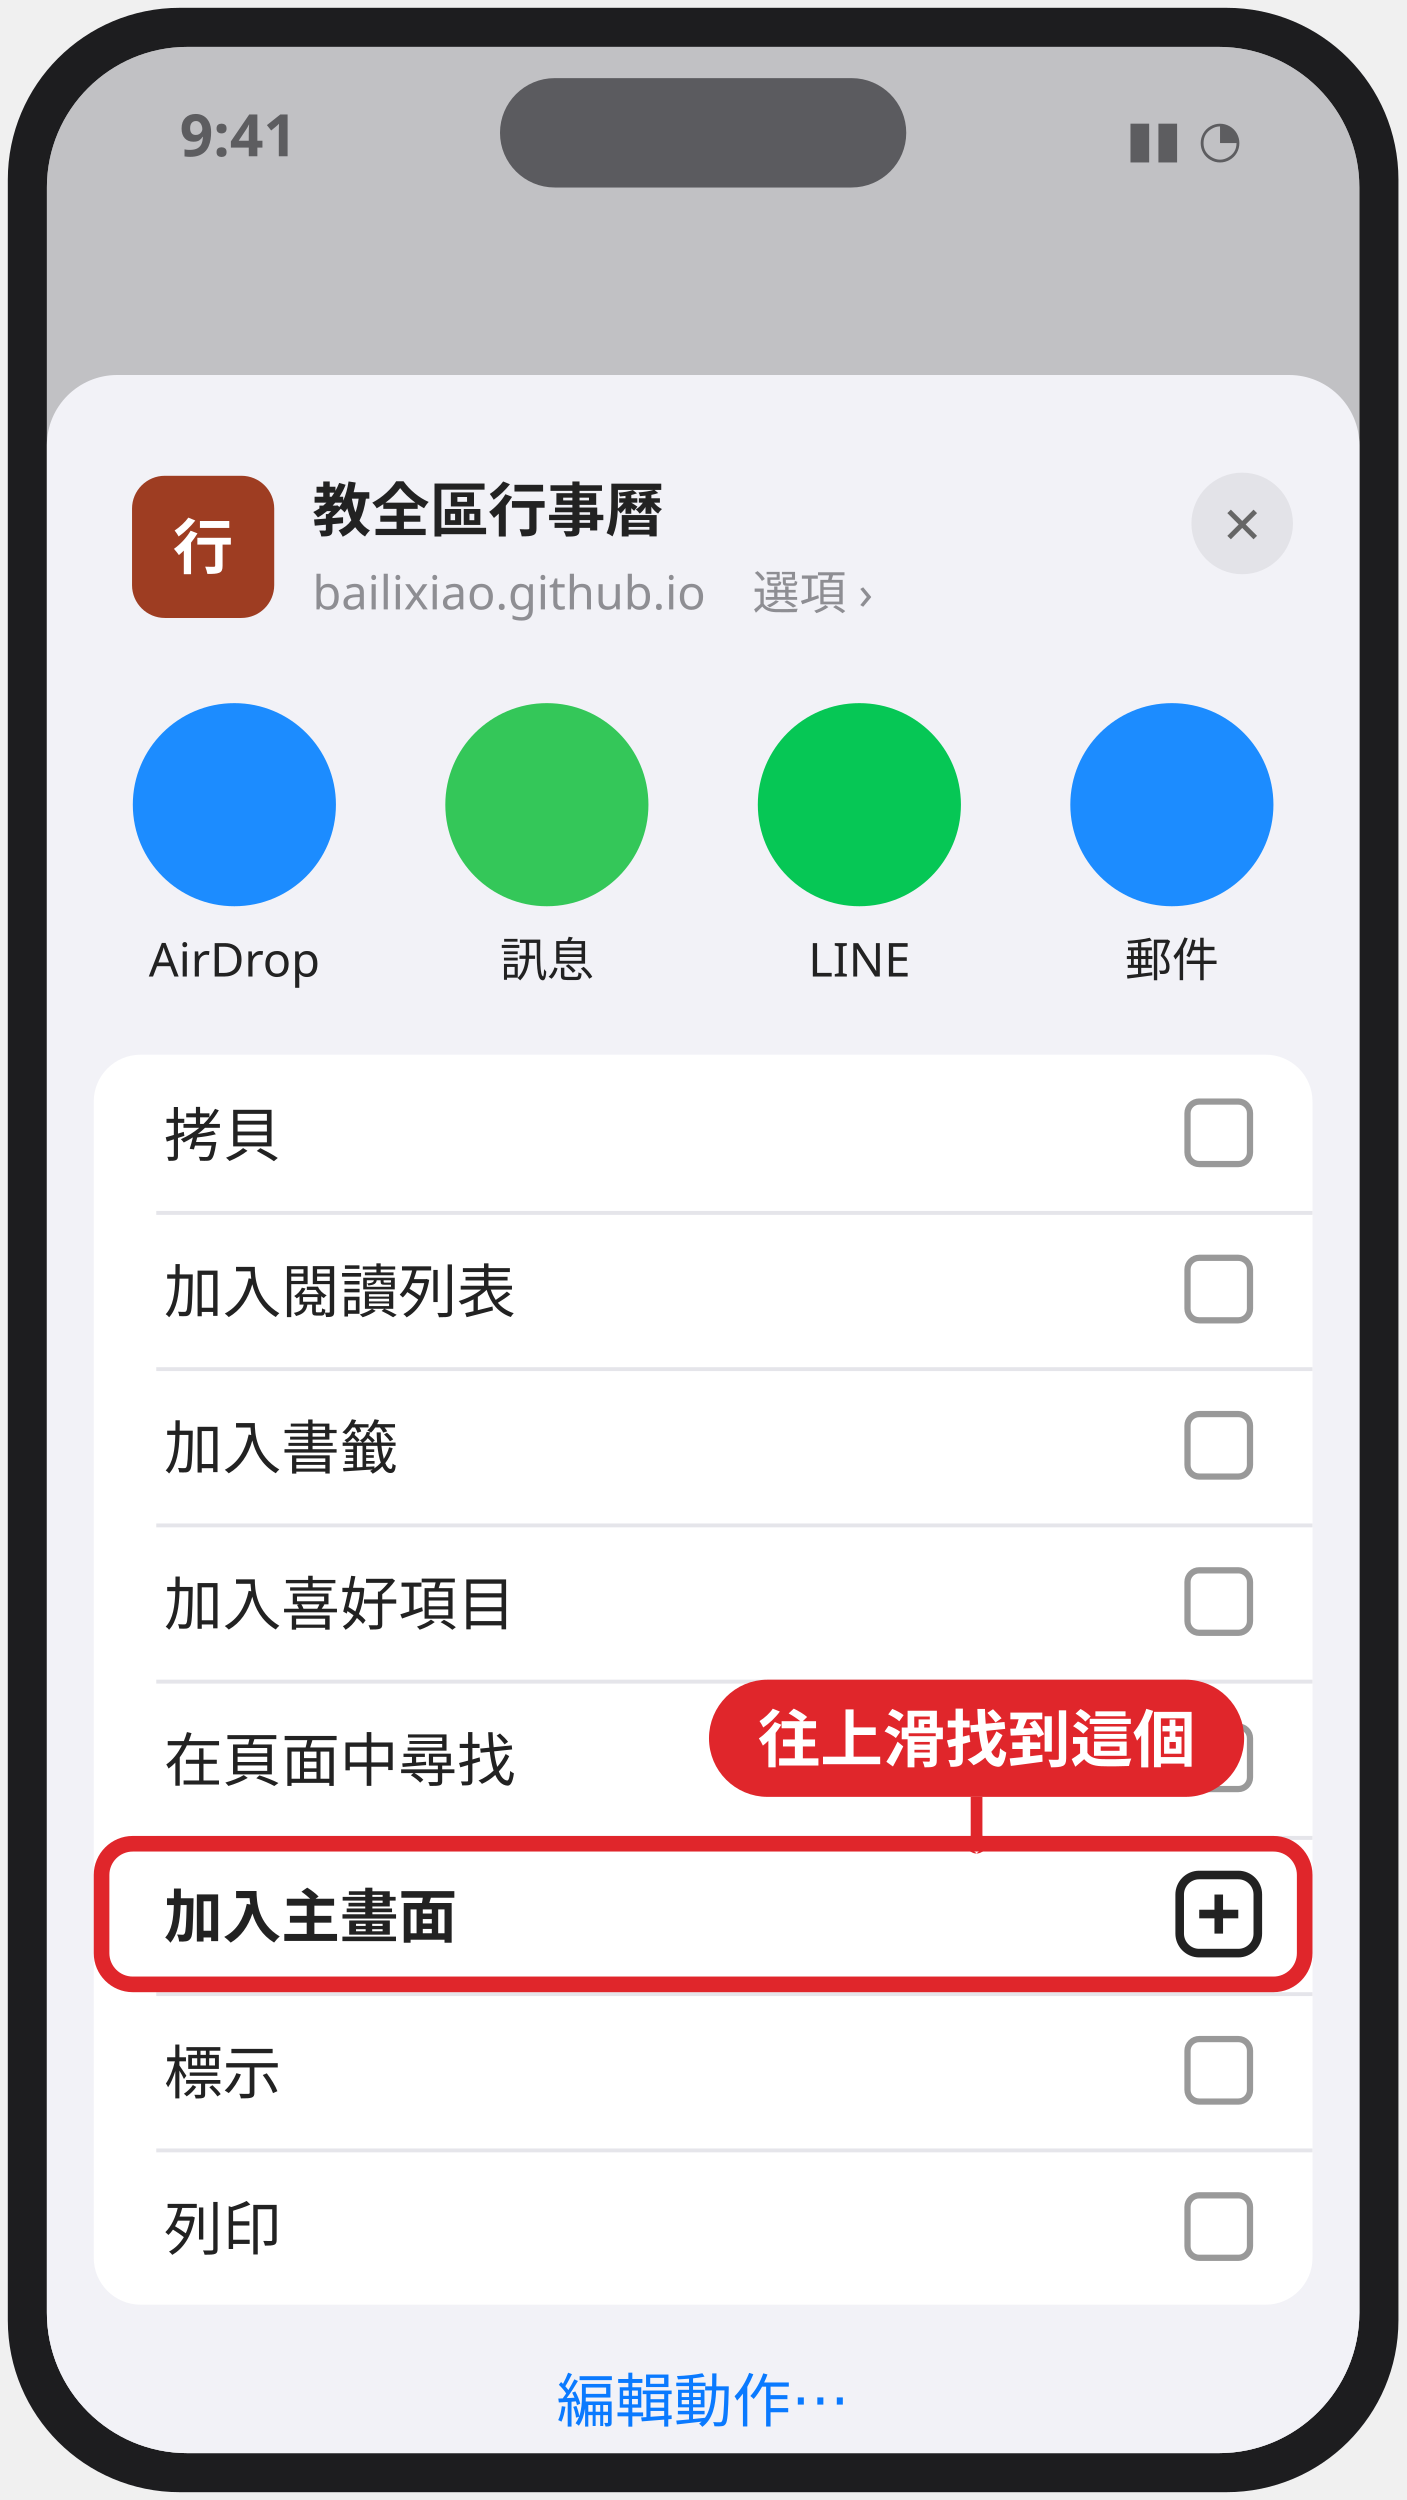
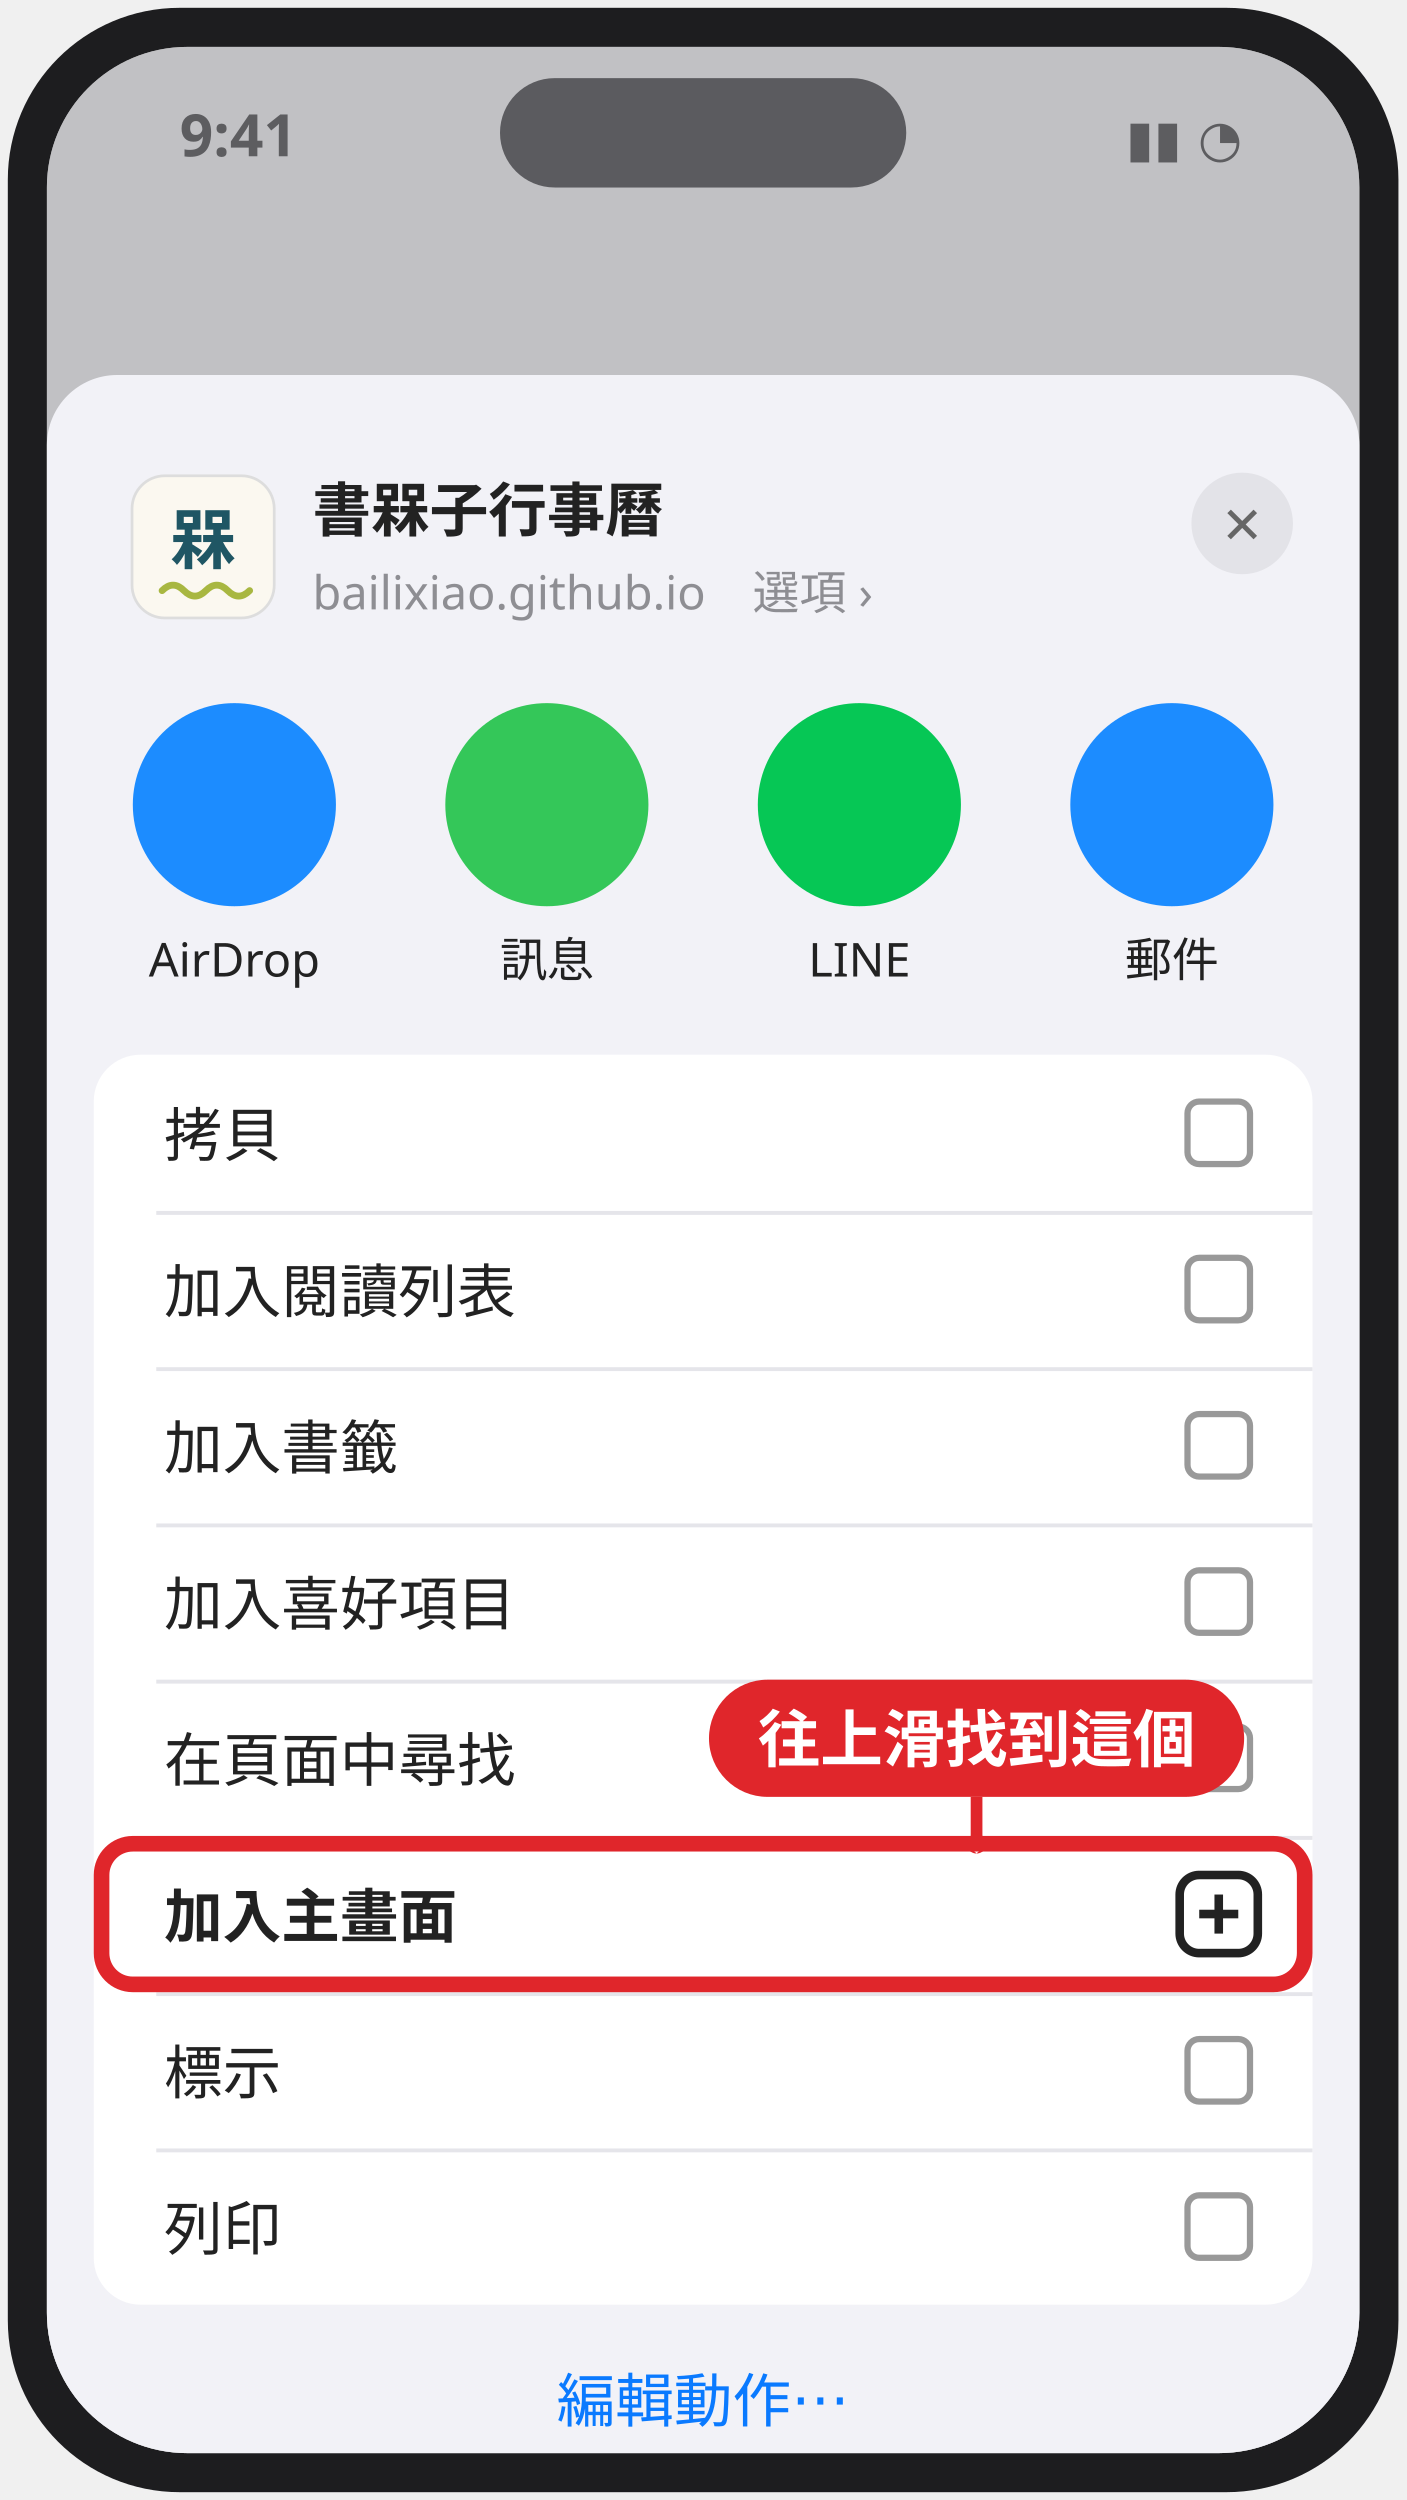
<svg xmlns="http://www.w3.org/2000/svg" viewBox="0 0 360 640" width="360" height="640" font-family="'PingFang TC','Noto Sans TC','Microsoft JhengHei',sans-serif">
  <rect x="2" y="2" width="356" height="636" rx="44" fill="#1d1d1f" />
  <rect x="12" y="12" width="336" height="616" rx="36" fill="#ffffff" />
  <clipPath id="scr">
    <rect x="12" y="12" width="336" height="616" rx="36" />
  </clipPath>
  <g clip-path="url(#scr)">
    <text x="46" y="40" font-size="15" fill="#222" font-weight="700" text-anchor="start">9:41</text>
    <rect x="128" y="20" width="104" height="28" rx="14" fill="#1d1d1f" />
    <text x="318" y="40" font-size="13" fill="#222" text-anchor="end">▮▮ ◔</text>
    <rect x="12" y="12" width="336" height="616" fill="#8e8e93" opacity=".55" />
    <rect x="12" y="96" width="336" height="540" rx="18" fill="#f2f2f7" />
    <g transform="translate(52,140) scale(0.7)">
-       <rect x="-26" y="-26" width="52" height="52" rx="12" fill="#9e3d22" />
-       <text x="0" y="8" font-size="22" fill="#fff" font-weight="700" text-anchor="middle">行</text>
+       <rect x="-26" y="-26" width="52" height="52" rx="12" fill="#fbf8f0" stroke="#ddd" />
+       <text x="0" y="6" font-size="24" fill="#1f5664" font-weight="900" text-anchor="middle">槑</text>
+       <path d="M-15 16 q4 -4 8 0 t8 0 t8 0 t8 0" fill="none" stroke="#a8b741" stroke-width="2.5" stroke-linecap="round" />
    </g>
-     <text x="80" y="136" font-size="15" fill="#222" font-weight="700" text-anchor="start">教全區行事曆</text>
+     <text x="80" y="136" font-size="15" fill="#222" font-weight="700" text-anchor="start">書槑子行事曆</text>
    <text x="80" y="156" font-size="12" fill="#8e8e93" text-anchor="start">bailixiao.github.io　選項 ›</text>
    <circle cx="318" cy="134" r="13" fill="#e3e3e8" />
    <text x="318" y="139" font-size="13" fill="#666" text-anchor="middle">✕</text>
    <circle cx="60" cy="206" r="26" fill="#1c8cff" />
    <text x="60" y="250" font-size="12" fill="#222" text-anchor="middle">AirDrop</text>
    <circle cx="140" cy="206" r="26" fill="#34c759" />
    <text x="140" y="250" font-size="12" fill="#222" text-anchor="middle">訊息</text>
    <circle cx="220" cy="206" r="26" fill="#06c755" />
    <text x="220" y="250" font-size="12" fill="#222" text-anchor="middle">LINE</text>
    <circle cx="300" cy="206" r="26" fill="#1c8cff" />
    <text x="300" y="250" font-size="12" fill="#222" text-anchor="middle">郵件</text>
    <rect x="24" y="270" width="312" height="320" rx="12" fill="#fff" />
    <text x="42" y="296" font-size="15" fill="#222" text-anchor="start">拷貝</text>
    <rect x="304" y="282" width="16" height="16" rx="3" fill="none" stroke="#999" stroke-width="1.6" />
    <rect x="40" y="310" width="296" height="1" fill="#e5e5ea" />
    <text x="42" y="336" font-size="15" fill="#222" text-anchor="start">加入閱讀列表</text>
    <rect x="304" y="322" width="16" height="16" rx="3" fill="none" stroke="#999" stroke-width="1.6" />
    <rect x="40" y="350" width="296" height="1" fill="#e5e5ea" />
    <text x="42" y="376" font-size="15" fill="#222" text-anchor="start">加入書籤</text>
    <rect x="304" y="362" width="16" height="16" rx="3" fill="none" stroke="#999" stroke-width="1.6" />
    <rect x="40" y="390" width="296" height="1" fill="#e5e5ea" />
    <text x="42" y="416" font-size="15" fill="#222" text-anchor="start">加入喜好項目</text>
    <rect x="304" y="402" width="16" height="16" rx="3" fill="none" stroke="#999" stroke-width="1.6" />
    <rect x="40" y="430" width="296" height="1" fill="#e5e5ea" />
    <text x="42" y="456" font-size="15" fill="#222" text-anchor="start">在頁面中尋找</text>
    <rect x="304" y="442" width="16" height="16" rx="3" fill="none" stroke="#999" stroke-width="1.6" />
    <rect x="40" y="470" width="296" height="1" fill="#e5e5ea" />
    <text x="42" y="496" font-size="15" fill="#222" font-weight="700" text-anchor="start">加入主畫面</text>
    <g transform="translate(312,490)" fill="none" stroke="#222" stroke-width="2.2">
      <rect x="-10" y="-10" width="20" height="20" rx="5" />
      <path d="M0 -5 v10 M-5 0 h10" />
    </g>
    <rect x="40" y="510" width="296" height="1" fill="#e5e5ea" />
    <text x="42" y="536" font-size="15" fill="#222" text-anchor="start">標示</text>
    <rect x="304" y="522" width="16" height="16" rx="3" fill="none" stroke="#999" stroke-width="1.6" />
    <rect x="40" y="550" width="296" height="1" fill="#e5e5ea" />
    <text x="42" y="576" font-size="15" fill="#222" text-anchor="start">列印</text>
    <rect x="304" y="562" width="16" height="16" rx="3" fill="none" stroke="#999" stroke-width="1.6" />
    <text x="180" y="620" font-size="15" fill="#0a7aff" text-anchor="middle">編輯動作⋯</text>
    <rect x="26" y="472" width="308" height="36" rx="8" fill="none" stroke="#e0262b" stroke-width="4" />
    <circle cx="250" cy="472" r="0.01" fill="none" stroke="#e0262b" stroke-width="5" />
    <line x1="250" y1="460" x2="250" y2="471.99" stroke="#e0262b" stroke-width="3" />
    <rect x="181.5" y="430" width="137" height="30" rx="15" fill="#e0262b" />
    <text x="250" y="451" font-size="16" fill="#fff" font-weight="700" text-anchor="middle">往上滑找到這個</text>
  </g>
</svg>
